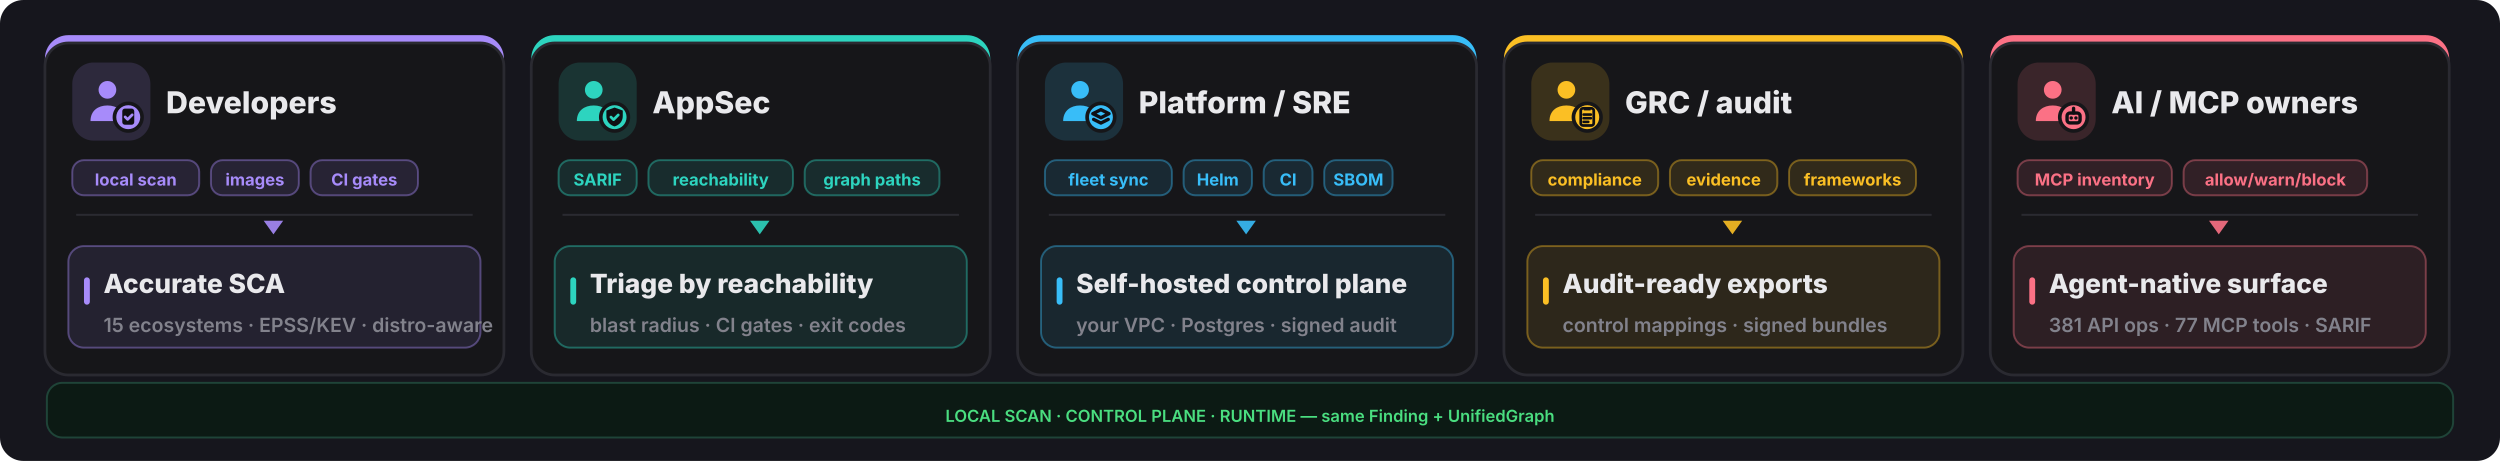
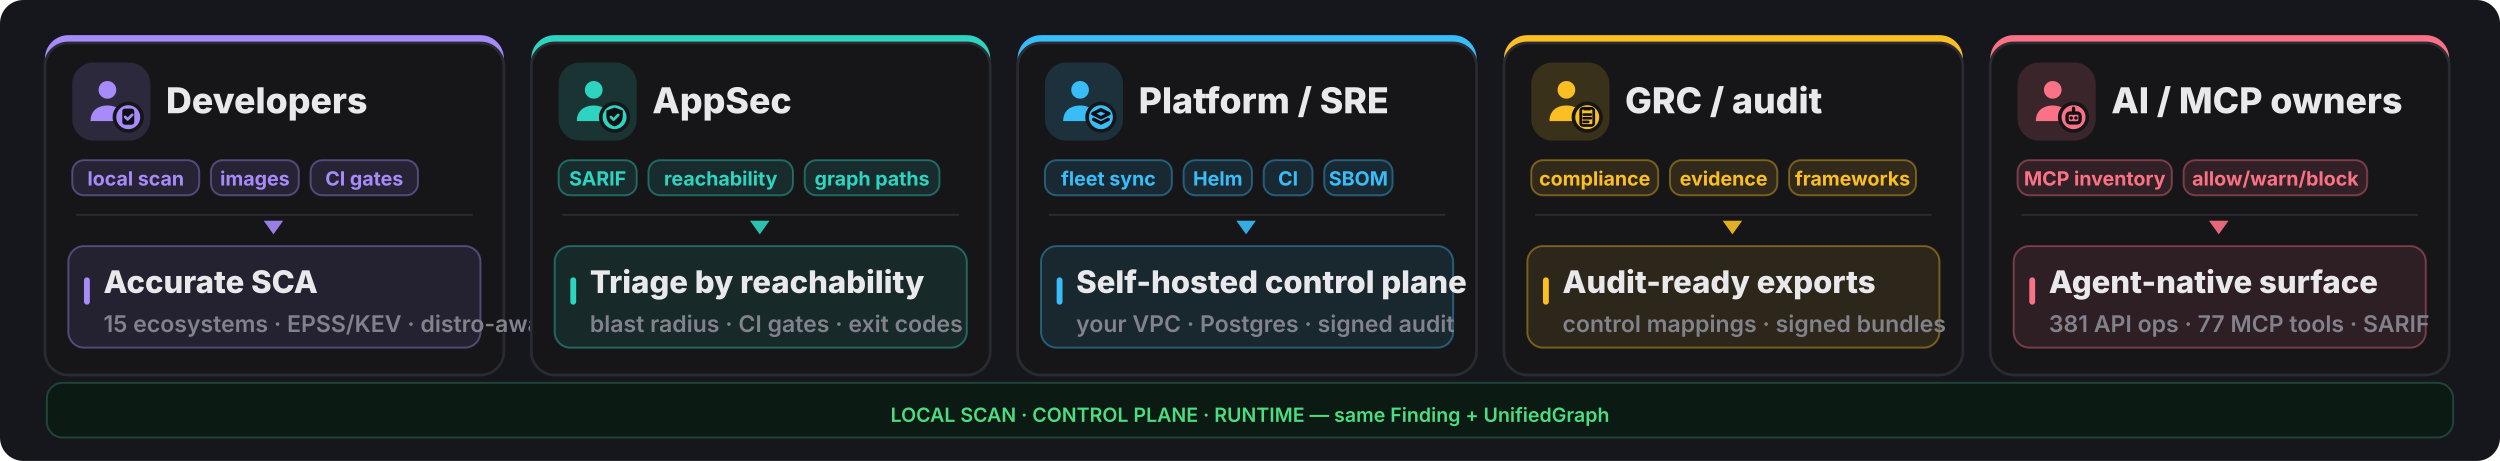
<svg xmlns="http://www.w3.org/2000/svg" width="1280" height="236" viewBox="0 0 1280 236" fill="none">
  <rect width="1280" height="236" rx="12" fill="#16161d" />
  <rect x="23" y="18" width="235" height="174" rx="12" fill="#a78bfa" />
  <rect x="23" y="22" width="235" height="170" rx="12" fill="#161619" stroke="#2a2a31" stroke-width="1.4" />
  <rect x="37" y="32" width="40" height="40" rx="11" fill="#a78bfa" opacity="0.16" />
  <g transform="translate(41,36) scale(1.333333)">
    <circle cx="10.5" cy="7.5" r="3.4" fill="#a78bfa" />
    <path d="M4 19.5c0-4 2.9-6 6.5-6s6.5 2 6.5 6z" fill="#a78bfa" />
    <circle cx="18.5" cy="18" r="6" fill="#161619" />
    <circle cx="18.5" cy="18" r="4.6" fill="#a78bfa" />
    <g fill="none" stroke="#0f0f13" stroke-width="1.3" stroke-linecap="round" stroke-linejoin="round">
      <rect x="16.2" y="14.7" width="4.6" height="6.2" rx="1" fill="#0f0f13" stroke="none" />
      <path d="M17.3 17.9l.95.95 1.75-1.75" stroke="#a78bfa" stroke-width="1.05" />
    </g>
  </g>
-   <text x="85" y="58" font-family="Inter,system-ui,sans-serif" font-size="15.5" font-weight="800" fill="#e9e9ec">Developers</text>
+   <text x="85" y="58" font-family="Inter,system-ui,sans-serif" font-size="18.29" font-weight="800" fill="#e9e9ec">Developers</text>
  <rect x="37" y="82" width="65" height="18" rx="6" fill="#a78bfa" fill-opacity="0.12" stroke="#a78bfa" stroke-opacity="0.4" />
-   <text x="69.5" y="95" text-anchor="middle" font-family="Inter,system-ui,sans-serif" font-size="8.5" font-weight="700" fill="#a78bfa">local scan</text>
+   <text x="69.5" y="95" text-anchor="middle" font-family="Inter,system-ui,sans-serif" font-size="10.03" font-weight="700" fill="#a78bfa">local scan</text>
  <rect x="108" y="82" width="45" height="18" rx="6" fill="#a78bfa" fill-opacity="0.12" stroke="#a78bfa" stroke-opacity="0.4" />
-   <text x="130.5" y="95" text-anchor="middle" font-family="Inter,system-ui,sans-serif" font-size="8.5" font-weight="700" fill="#a78bfa">images</text>
+   <text x="130.5" y="95" text-anchor="middle" font-family="Inter,system-ui,sans-serif" font-size="10.03" font-weight="700" fill="#a78bfa">images</text>
  <rect x="159" y="82" width="55" height="18" rx="6" fill="#a78bfa" fill-opacity="0.12" stroke="#a78bfa" stroke-opacity="0.4" />
-   <text x="186.5" y="95" text-anchor="middle" font-family="Inter,system-ui,sans-serif" font-size="8.5" font-weight="700" fill="#a78bfa">CI gates</text>
+   <text x="186.5" y="95" text-anchor="middle" font-family="Inter,system-ui,sans-serif" font-size="10.03" font-weight="700" fill="#a78bfa">CI gates</text>
  <line x1="39" y1="110" x2="242" y2="110" stroke="#2a2a31" stroke-width="1" />
  <polygon points="140,120 135,113 145,113" fill="#a78bfa" opacity="0.9" />
  <rect x="35" y="126" width="211" height="52" rx="8" fill="#a78bfa" opacity="0.10" />
  <rect x="35" y="126" width="211" height="52" rx="8" fill="none" stroke="#a78bfa" opacity="0.4" />
  <rect x="43" y="142" width="3" height="14" rx="1.5" fill="#a78bfa" />
-   <text x="53" y="150" font-family="Inter,system-ui,sans-serif" font-size="13.5" font-weight="800" fill="#e9e9ec">Accurate SCA</text>
-   <text x="53" y="170" font-family="Inter,system-ui,sans-serif" font-size="10" font-weight="600" fill="#82828c">15 ecosystems · EPSS/KEV · distro-aware</text>
+   <text x="53" y="150" font-family="Inter,system-ui,sans-serif" font-size="15.93" font-weight="800" fill="#e9e9ec">Accurate SCA</text>
+   <text x="53" y="170" font-family="Inter,system-ui,sans-serif" font-size="11.8" font-weight="600" fill="#82828c">15 ecosystems · EPSS/KEV · distro-aware</text>
  <rect x="272" y="18" width="235" height="174" rx="12" fill="#2dd4bf" />
  <rect x="272" y="22" width="235" height="170" rx="12" fill="#161619" stroke="#2a2a31" stroke-width="1.4" />
  <rect x="286" y="32" width="40" height="40" rx="11" fill="#2dd4bf" opacity="0.16" />
  <g transform="translate(290,36) scale(1.333333)">
    <circle cx="10.5" cy="7.5" r="3.4" fill="#2dd4bf" />
    <path d="M4 19.5c0-4 2.9-6 6.5-6s6.5 2 6.5 6z" fill="#2dd4bf" />
    <circle cx="18.5" cy="18" r="6" fill="#161619" />
    <circle cx="18.5" cy="18" r="4.6" fill="#2dd4bf" />
    <g fill="none" stroke="#0f0f13" stroke-width="1.3" stroke-linecap="round" stroke-linejoin="round">
      <path d="M18.5 14.3l3.15 1.15v2.1c0 2.1-1.4 3.5-3.15 4-1.75-.5-3.15-1.9-3.15-4v-2.1z" fill="#0f0f13" stroke="none" />
      <path d="M17.1 17.95l1 1 1.8-1.8" stroke="#2dd4bf" stroke-width="1.05" />
    </g>
  </g>
-   <text x="334" y="58" font-family="Inter,system-ui,sans-serif" font-size="15.5" font-weight="800" fill="#e9e9ec">AppSec</text>
+   <text x="334" y="58" font-family="Inter,system-ui,sans-serif" font-size="18.29" font-weight="800" fill="#e9e9ec">AppSec</text>
  <rect x="286" y="82" width="40" height="18" rx="6" fill="#2dd4bf" fill-opacity="0.12" stroke="#2dd4bf" stroke-opacity="0.4" />
-   <text x="306.0" y="95" text-anchor="middle" font-family="Inter,system-ui,sans-serif" font-size="8.5" font-weight="700" fill="#2dd4bf">SARIF</text>
+   <text x="306.0" y="95" text-anchor="middle" font-family="Inter,system-ui,sans-serif" font-size="10.03" font-weight="700" fill="#2dd4bf">SARIF</text>
  <rect x="332" y="82" width="74" height="18" rx="6" fill="#2dd4bf" fill-opacity="0.12" stroke="#2dd4bf" stroke-opacity="0.4" />
-   <text x="369.0" y="95" text-anchor="middle" font-family="Inter,system-ui,sans-serif" font-size="8.5" font-weight="700" fill="#2dd4bf">reachability</text>
+   <text x="369.0" y="95" text-anchor="middle" font-family="Inter,system-ui,sans-serif" font-size="10.03" font-weight="700" fill="#2dd4bf">reachability</text>
  <rect x="412" y="82" width="69" height="18" rx="6" fill="#2dd4bf" fill-opacity="0.12" stroke="#2dd4bf" stroke-opacity="0.4" />
-   <text x="446.5" y="95" text-anchor="middle" font-family="Inter,system-ui,sans-serif" font-size="8.5" font-weight="700" fill="#2dd4bf">graph paths</text>
+   <text x="446.5" y="95" text-anchor="middle" font-family="Inter,system-ui,sans-serif" font-size="10.03" font-weight="700" fill="#2dd4bf">graph paths</text>
  <line x1="288" y1="110" x2="491" y2="110" stroke="#2a2a31" stroke-width="1" />
  <polygon points="389,120 384,113 394,113" fill="#2dd4bf" opacity="0.9" />
  <rect x="284" y="126" width="211" height="52" rx="8" fill="#2dd4bf" opacity="0.10" />
  <rect x="284" y="126" width="211" height="52" rx="8" fill="none" stroke="#2dd4bf" opacity="0.4" />
  <rect x="292" y="142" width="3" height="14" rx="1.5" fill="#2dd4bf" />
-   <text x="302" y="150" font-family="Inter,system-ui,sans-serif" font-size="13.5" font-weight="800" fill="#e9e9ec">Triage by reachability</text>
-   <text x="302" y="170" font-family="Inter,system-ui,sans-serif" font-size="10" font-weight="600" fill="#82828c">blast radius · CI gates · exit codes</text>
+   <text x="302" y="150" font-family="Inter,system-ui,sans-serif" font-size="15.93" font-weight="800" fill="#e9e9ec">Triage by reachability</text>
+   <text x="302" y="170" font-family="Inter,system-ui,sans-serif" font-size="11.8" font-weight="600" fill="#82828c">blast radius · CI gates · exit codes</text>
  <rect x="521" y="18" width="235" height="174" rx="12" fill="#38bdf8" />
  <rect x="521" y="22" width="235" height="170" rx="12" fill="#161619" stroke="#2a2a31" stroke-width="1.4" />
  <rect x="535" y="32" width="40" height="40" rx="11" fill="#38bdf8" opacity="0.16" />
  <g transform="translate(539,36) scale(1.333333)">
    <circle cx="10.5" cy="7.5" r="3.4" fill="#38bdf8" />
    <path d="M4 19.5c0-4 2.9-6 6.5-6s6.5 2 6.5 6z" fill="#38bdf8" />
    <circle cx="18.5" cy="18" r="6" fill="#161619" />
    <circle cx="18.5" cy="18" r="4.6" fill="#38bdf8" />
    <g fill="none" stroke="#0f0f13" stroke-width="1.3" stroke-linecap="round" stroke-linejoin="round">
      <path d="M18.5 15.1l3.1 1.55-3.1 1.55-3.1-1.55z" />
      <path d="M15.7 18.85l2.8 1.4 2.8-1.4" />
    </g>
  </g>
-   <text x="583" y="58" font-family="Inter,system-ui,sans-serif" font-size="15.5" font-weight="800" fill="#e9e9ec">Platform / SRE</text>
+   <text x="583" y="58" font-family="Inter,system-ui,sans-serif" font-size="18.29" font-weight="800" fill="#e9e9ec">Platform / SRE</text>
  <rect x="535" y="82" width="65" height="18" rx="6" fill="#38bdf8" fill-opacity="0.12" stroke="#38bdf8" stroke-opacity="0.4" />
-   <text x="567.5" y="95" text-anchor="middle" font-family="Inter,system-ui,sans-serif" font-size="8.5" font-weight="700" fill="#38bdf8">fleet sync</text>
+   <text x="567.5" y="95" text-anchor="middle" font-family="Inter,system-ui,sans-serif" font-size="10.03" font-weight="700" fill="#38bdf8">fleet sync</text>
  <rect x="606" y="82" width="35" height="18" rx="6" fill="#38bdf8" fill-opacity="0.12" stroke="#38bdf8" stroke-opacity="0.4" />
-   <text x="623.5" y="95" text-anchor="middle" font-family="Inter,system-ui,sans-serif" font-size="8.5" font-weight="700" fill="#38bdf8">Helm</text>
+   <text x="623.5" y="95" text-anchor="middle" font-family="Inter,system-ui,sans-serif" font-size="10.03" font-weight="700" fill="#38bdf8">Helm</text>
  <rect x="647" y="82" width="25" height="18" rx="6" fill="#38bdf8" fill-opacity="0.12" stroke="#38bdf8" stroke-opacity="0.4" />
-   <text x="659.5" y="95" text-anchor="middle" font-family="Inter,system-ui,sans-serif" font-size="8.5" font-weight="700" fill="#38bdf8">CI</text>
+   <text x="659.5" y="95" text-anchor="middle" font-family="Inter,system-ui,sans-serif" font-size="10.03" font-weight="700" fill="#38bdf8">CI</text>
  <rect x="678" y="82" width="35" height="18" rx="6" fill="#38bdf8" fill-opacity="0.12" stroke="#38bdf8" stroke-opacity="0.4" />
-   <text x="695.5" y="95" text-anchor="middle" font-family="Inter,system-ui,sans-serif" font-size="8.5" font-weight="700" fill="#38bdf8">SBOM</text>
+   <text x="695.5" y="95" text-anchor="middle" font-family="Inter,system-ui,sans-serif" font-size="10.03" font-weight="700" fill="#38bdf8">SBOM</text>
  <line x1="537" y1="110" x2="740" y2="110" stroke="#2a2a31" stroke-width="1" />
  <polygon points="638,120 633,113 643,113" fill="#38bdf8" opacity="0.9" />
  <rect x="533" y="126" width="211" height="52" rx="8" fill="#38bdf8" opacity="0.10" />
  <rect x="533" y="126" width="211" height="52" rx="8" fill="none" stroke="#38bdf8" opacity="0.4" />
  <rect x="541" y="142" width="3" height="14" rx="1.5" fill="#38bdf8" />
-   <text x="551" y="150" font-family="Inter,system-ui,sans-serif" font-size="13.5" font-weight="800" fill="#e9e9ec">Self-hosted control plane</text>
-   <text x="551" y="170" font-family="Inter,system-ui,sans-serif" font-size="10" font-weight="600" fill="#82828c">your VPC · Postgres · signed audit</text>
+   <text x="551" y="150" font-family="Inter,system-ui,sans-serif" font-size="15.93" font-weight="800" fill="#e9e9ec">Self-hosted control plane</text>
+   <text x="551" y="170" font-family="Inter,system-ui,sans-serif" font-size="11.8" font-weight="600" fill="#82828c">your VPC · Postgres · signed audit</text>
  <rect x="770" y="18" width="235" height="174" rx="12" fill="#fbbf24" />
  <rect x="770" y="22" width="235" height="170" rx="12" fill="#161619" stroke="#2a2a31" stroke-width="1.4" />
  <rect x="784" y="32" width="40" height="40" rx="11" fill="#fbbf24" opacity="0.16" />
  <g transform="translate(788,36) scale(1.333333)">
    <circle cx="10.5" cy="7.5" r="3.4" fill="#fbbf24" />
    <path d="M4 19.5c0-4 2.9-6 6.5-6s6.5 2 6.5 6z" fill="#fbbf24" />
    <circle cx="18.5" cy="18" r="6" fill="#161619" />
    <circle cx="18.5" cy="18" r="4.6" fill="#fbbf24" />
    <g fill="none" stroke="#0f0f13" stroke-width="1.3" stroke-linecap="round" stroke-linejoin="round">
      <rect x="16.0" y="14.6" width="5.0" height="6.6" rx="0.9" fill="none" stroke="#0f0f13" stroke-width="1.05" />
      <path d="M17.2 14.2h2.6v1.2h-2.6z" fill="#0f0f13" stroke="none" />
      <path d="M17.1 17.0h2.8 M17.1 18.4h2.8 M17.1 19.8h1.8" stroke="#0f0f13" stroke-width="1.0" />
    </g>
  </g>
-   <text x="832" y="58" font-family="Inter,system-ui,sans-serif" font-size="15.5" font-weight="800" fill="#e9e9ec">GRC / audit</text>
+   <text x="832" y="58" font-family="Inter,system-ui,sans-serif" font-size="18.29" font-weight="800" fill="#e9e9ec">GRC / audit</text>
  <rect x="784" y="82" width="65" height="18" rx="6" fill="#fbbf24" fill-opacity="0.12" stroke="#fbbf24" stroke-opacity="0.4" />
-   <text x="816.5" y="95" text-anchor="middle" font-family="Inter,system-ui,sans-serif" font-size="8.5" font-weight="700" fill="#fbbf24">compliance</text>
+   <text x="816.5" y="95" text-anchor="middle" font-family="Inter,system-ui,sans-serif" font-size="10.03" font-weight="700" fill="#fbbf24">compliance</text>
  <rect x="855" y="82" width="55" height="18" rx="6" fill="#fbbf24" fill-opacity="0.12" stroke="#fbbf24" stroke-opacity="0.4" />
-   <text x="882.5" y="95" text-anchor="middle" font-family="Inter,system-ui,sans-serif" font-size="8.5" font-weight="700" fill="#fbbf24">evidence</text>
+   <text x="882.5" y="95" text-anchor="middle" font-family="Inter,system-ui,sans-serif" font-size="10.03" font-weight="700" fill="#fbbf24">evidence</text>
  <rect x="916" y="82" width="65" height="18" rx="6" fill="#fbbf24" fill-opacity="0.12" stroke="#fbbf24" stroke-opacity="0.4" />
-   <text x="948.5" y="95" text-anchor="middle" font-family="Inter,system-ui,sans-serif" font-size="8.5" font-weight="700" fill="#fbbf24">frameworks</text>
+   <text x="948.5" y="95" text-anchor="middle" font-family="Inter,system-ui,sans-serif" font-size="10.03" font-weight="700" fill="#fbbf24">frameworks</text>
  <line x1="786" y1="110" x2="989" y2="110" stroke="#2a2a31" stroke-width="1" />
  <polygon points="887,120 882,113 892,113" fill="#fbbf24" opacity="0.9" />
  <rect x="782" y="126" width="211" height="52" rx="8" fill="#fbbf24" opacity="0.10" />
  <rect x="782" y="126" width="211" height="52" rx="8" fill="none" stroke="#fbbf24" opacity="0.4" />
  <rect x="790" y="142" width="3" height="14" rx="1.5" fill="#fbbf24" />
-   <text x="800" y="150" font-family="Inter,system-ui,sans-serif" font-size="13.5" font-weight="800" fill="#e9e9ec">Audit-ready exports</text>
-   <text x="800" y="170" font-family="Inter,system-ui,sans-serif" font-size="10" font-weight="600" fill="#82828c">control mappings · signed bundles</text>
+   <text x="800" y="150" font-family="Inter,system-ui,sans-serif" font-size="15.93" font-weight="800" fill="#e9e9ec">Audit-ready exports</text>
+   <text x="800" y="170" font-family="Inter,system-ui,sans-serif" font-size="11.8" font-weight="600" fill="#82828c">control mappings · signed bundles</text>
  <rect x="1019" y="18" width="235" height="174" rx="12" fill="#fb7185" />
  <rect x="1019" y="22" width="235" height="170" rx="12" fill="#161619" stroke="#2a2a31" stroke-width="1.4" />
  <rect x="1033" y="32" width="40" height="40" rx="11" fill="#fb7185" opacity="0.16" />
  <g transform="translate(1037,36) scale(1.333333)">
    <circle cx="10.5" cy="7.5" r="3.4" fill="#fb7185" />
    <path d="M4 19.5c0-4 2.9-6 6.5-6s6.5 2 6.5 6z" fill="#fb7185" />
    <circle cx="18.5" cy="18" r="6" fill="#161619" />
    <circle cx="18.5" cy="18" r="4.6" fill="#fb7185" />
    <g fill="none" stroke="#0f0f13" stroke-width="1.3" stroke-linecap="round" stroke-linejoin="round">
      <rect x="16" y="16.4" width="5" height="3.8" rx="1.1" />
      <path d="M17.6 18.3h.01 M19.4 18.3h.01 M18.5 14.6v1.8" />
    </g>
  </g>
-   <text x="1081" y="58" font-family="Inter,system-ui,sans-serif" font-size="15.5" font-weight="800" fill="#e9e9ec">AI / MCP owners</text>
+   <text x="1081" y="58" font-family="Inter,system-ui,sans-serif" font-size="18.29" font-weight="800" fill="#e9e9ec">AI / MCP owners</text>
  <rect x="1033" y="82" width="79" height="18" rx="6" fill="#fb7185" fill-opacity="0.12" stroke="#fb7185" stroke-opacity="0.4" />
-   <text x="1072.5" y="95" text-anchor="middle" font-family="Inter,system-ui,sans-serif" font-size="8.5" font-weight="700" fill="#fb7185">MCP inventory</text>
+   <text x="1072.5" y="95" text-anchor="middle" font-family="Inter,system-ui,sans-serif" font-size="10.03" font-weight="700" fill="#fb7185">MCP inventory</text>
  <rect x="1118" y="82" width="94" height="18" rx="6" fill="#fb7185" fill-opacity="0.12" stroke="#fb7185" stroke-opacity="0.4" />
-   <text x="1165.0" y="95" text-anchor="middle" font-family="Inter,system-ui,sans-serif" font-size="8.5" font-weight="700" fill="#fb7185">allow/warn/block</text>
+   <text x="1165.0" y="95" text-anchor="middle" font-family="Inter,system-ui,sans-serif" font-size="10.03" font-weight="700" fill="#fb7185">allow/warn/block</text>
  <line x1="1035" y1="110" x2="1238" y2="110" stroke="#2a2a31" stroke-width="1" />
  <polygon points="1136,120 1131,113 1141,113" fill="#fb7185" opacity="0.9" />
  <rect x="1031" y="126" width="211" height="52" rx="8" fill="#fb7185" opacity="0.10" />
  <rect x="1031" y="126" width="211" height="52" rx="8" fill="none" stroke="#fb7185" opacity="0.4" />
  <rect x="1039" y="142" width="3" height="14" rx="1.5" fill="#fb7185" />
-   <text x="1049" y="150" font-family="Inter,system-ui,sans-serif" font-size="13.5" font-weight="800" fill="#e9e9ec">Agent-native surface</text>
-   <text x="1049" y="170" font-family="Inter,system-ui,sans-serif" font-size="10" font-weight="600" fill="#82828c">381 API ops · 77 MCP tools · SARIF</text>
+   <text x="1049" y="150" font-family="Inter,system-ui,sans-serif" font-size="15.93" font-weight="800" fill="#e9e9ec">Agent-native surface</text>
+   <text x="1049" y="170" font-family="Inter,system-ui,sans-serif" font-size="11.8" font-weight="600" fill="#82828c">381 API ops · 77 MCP tools · SARIF</text>
  <rect x="24" y="196" width="1232" height="28" rx="8" fill="#0c1a14" stroke="#1f4438" />
-   <text x="640" y="216" text-anchor="middle" font-family="Inter,system-ui,sans-serif" font-size="8.5" font-weight="600" fill="#4ade80">LOCAL SCAN · CONTROL PLANE · RUNTIME — same Finding + UnifiedGraph</text>
+   <text x="640" y="216" text-anchor="middle" font-family="Inter,system-ui,sans-serif" font-size="10.03" font-weight="600" fill="#4ade80">LOCAL SCAN · CONTROL PLANE · RUNTIME — same Finding + UnifiedGraph</text>
</svg>
